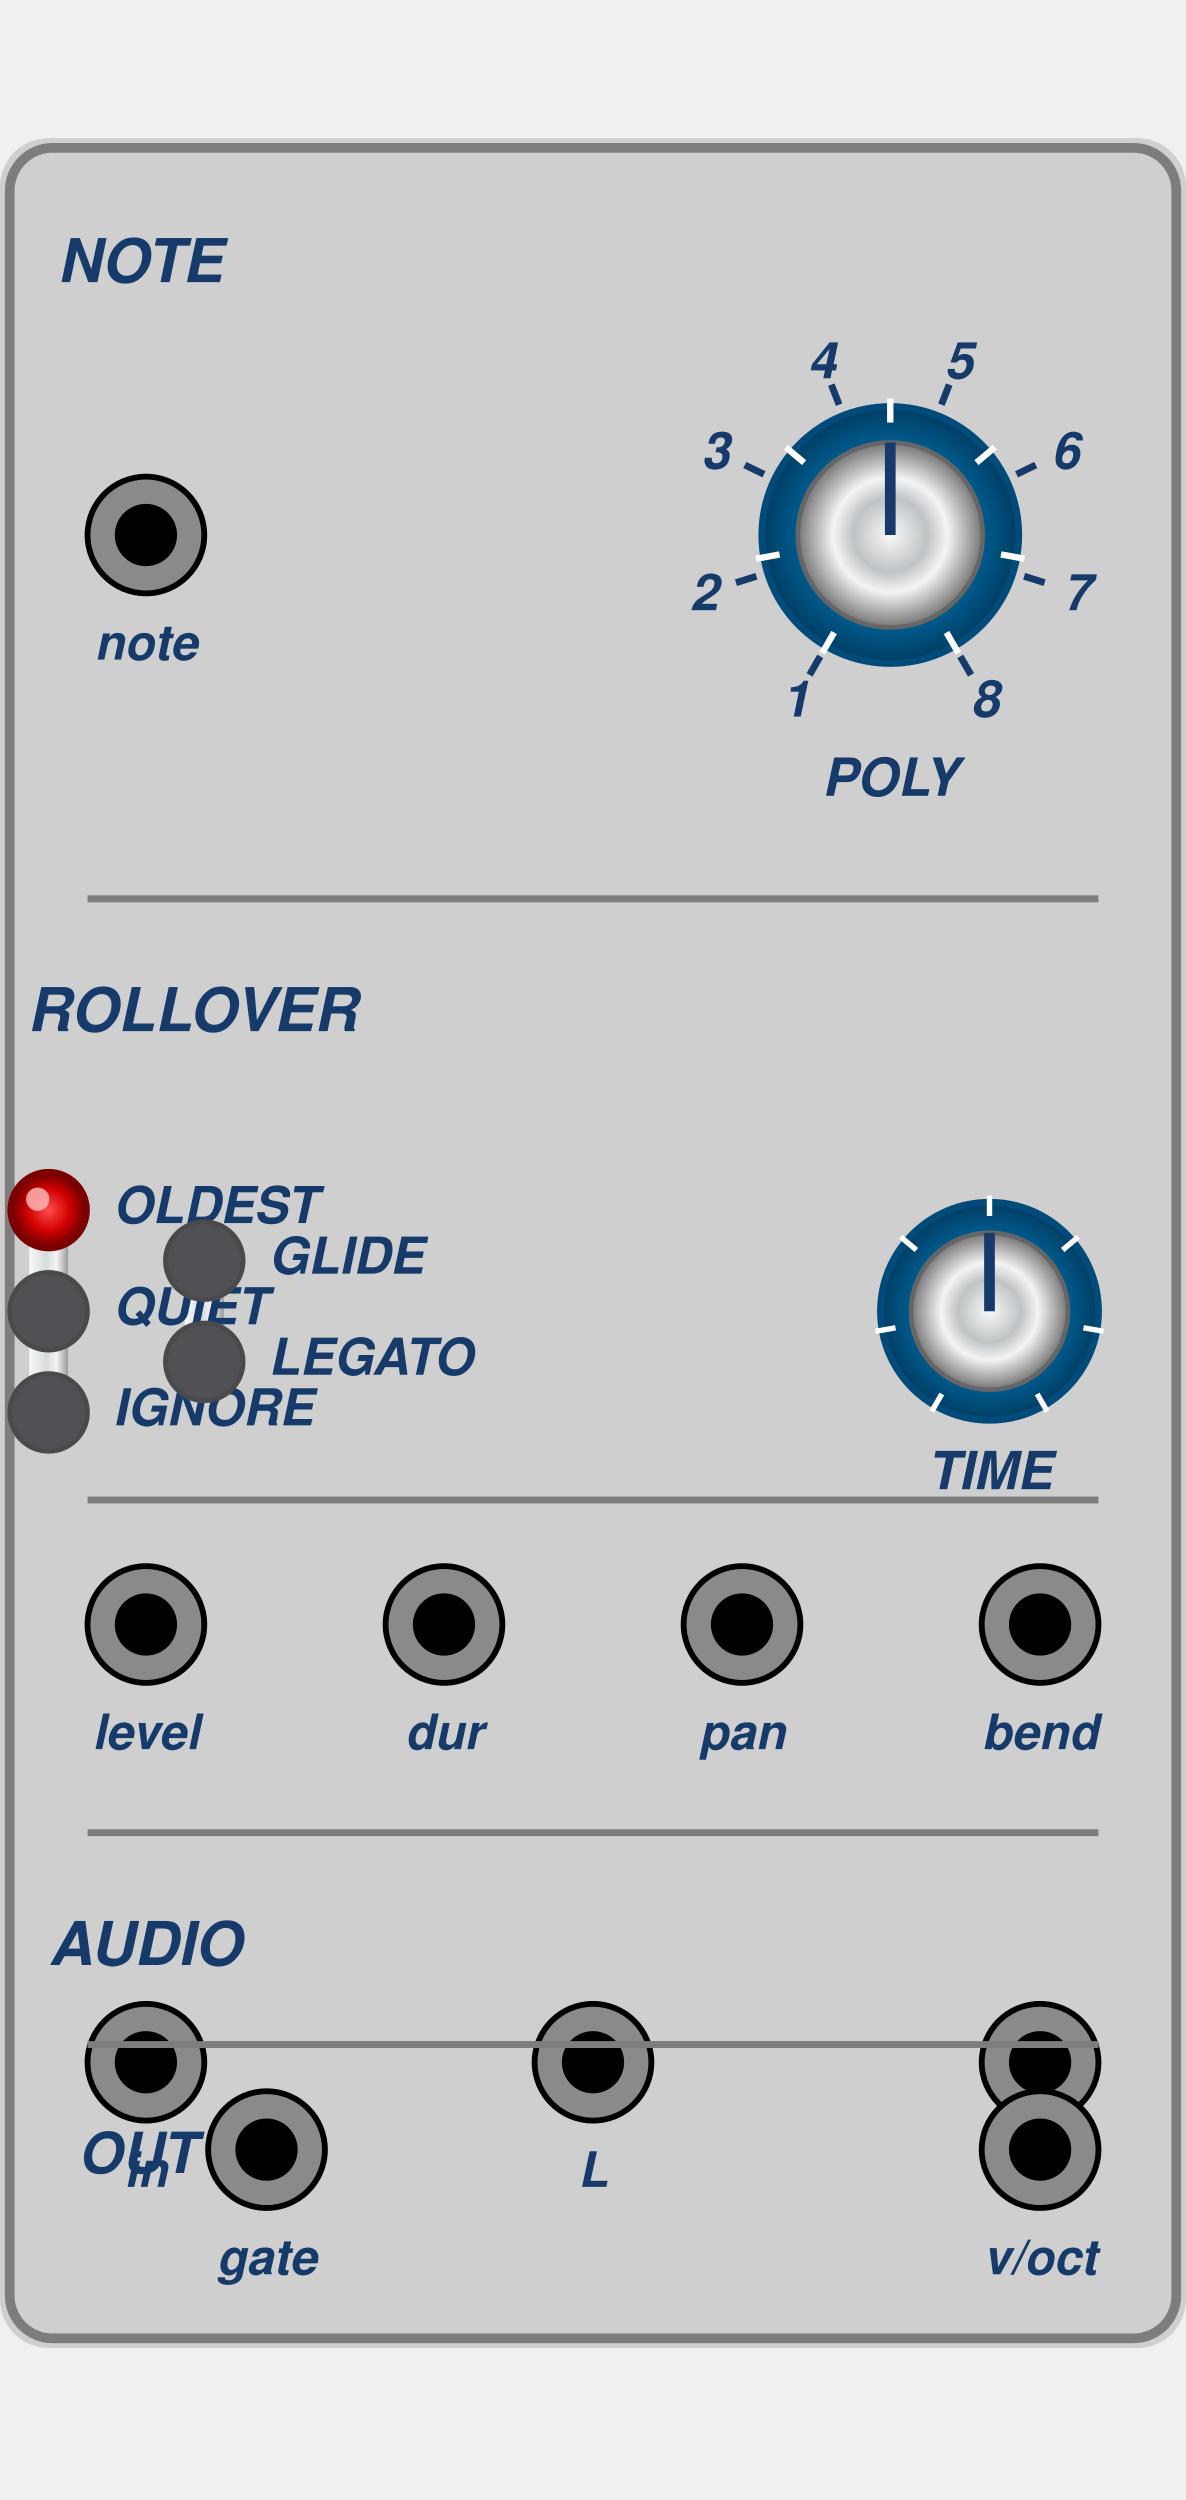
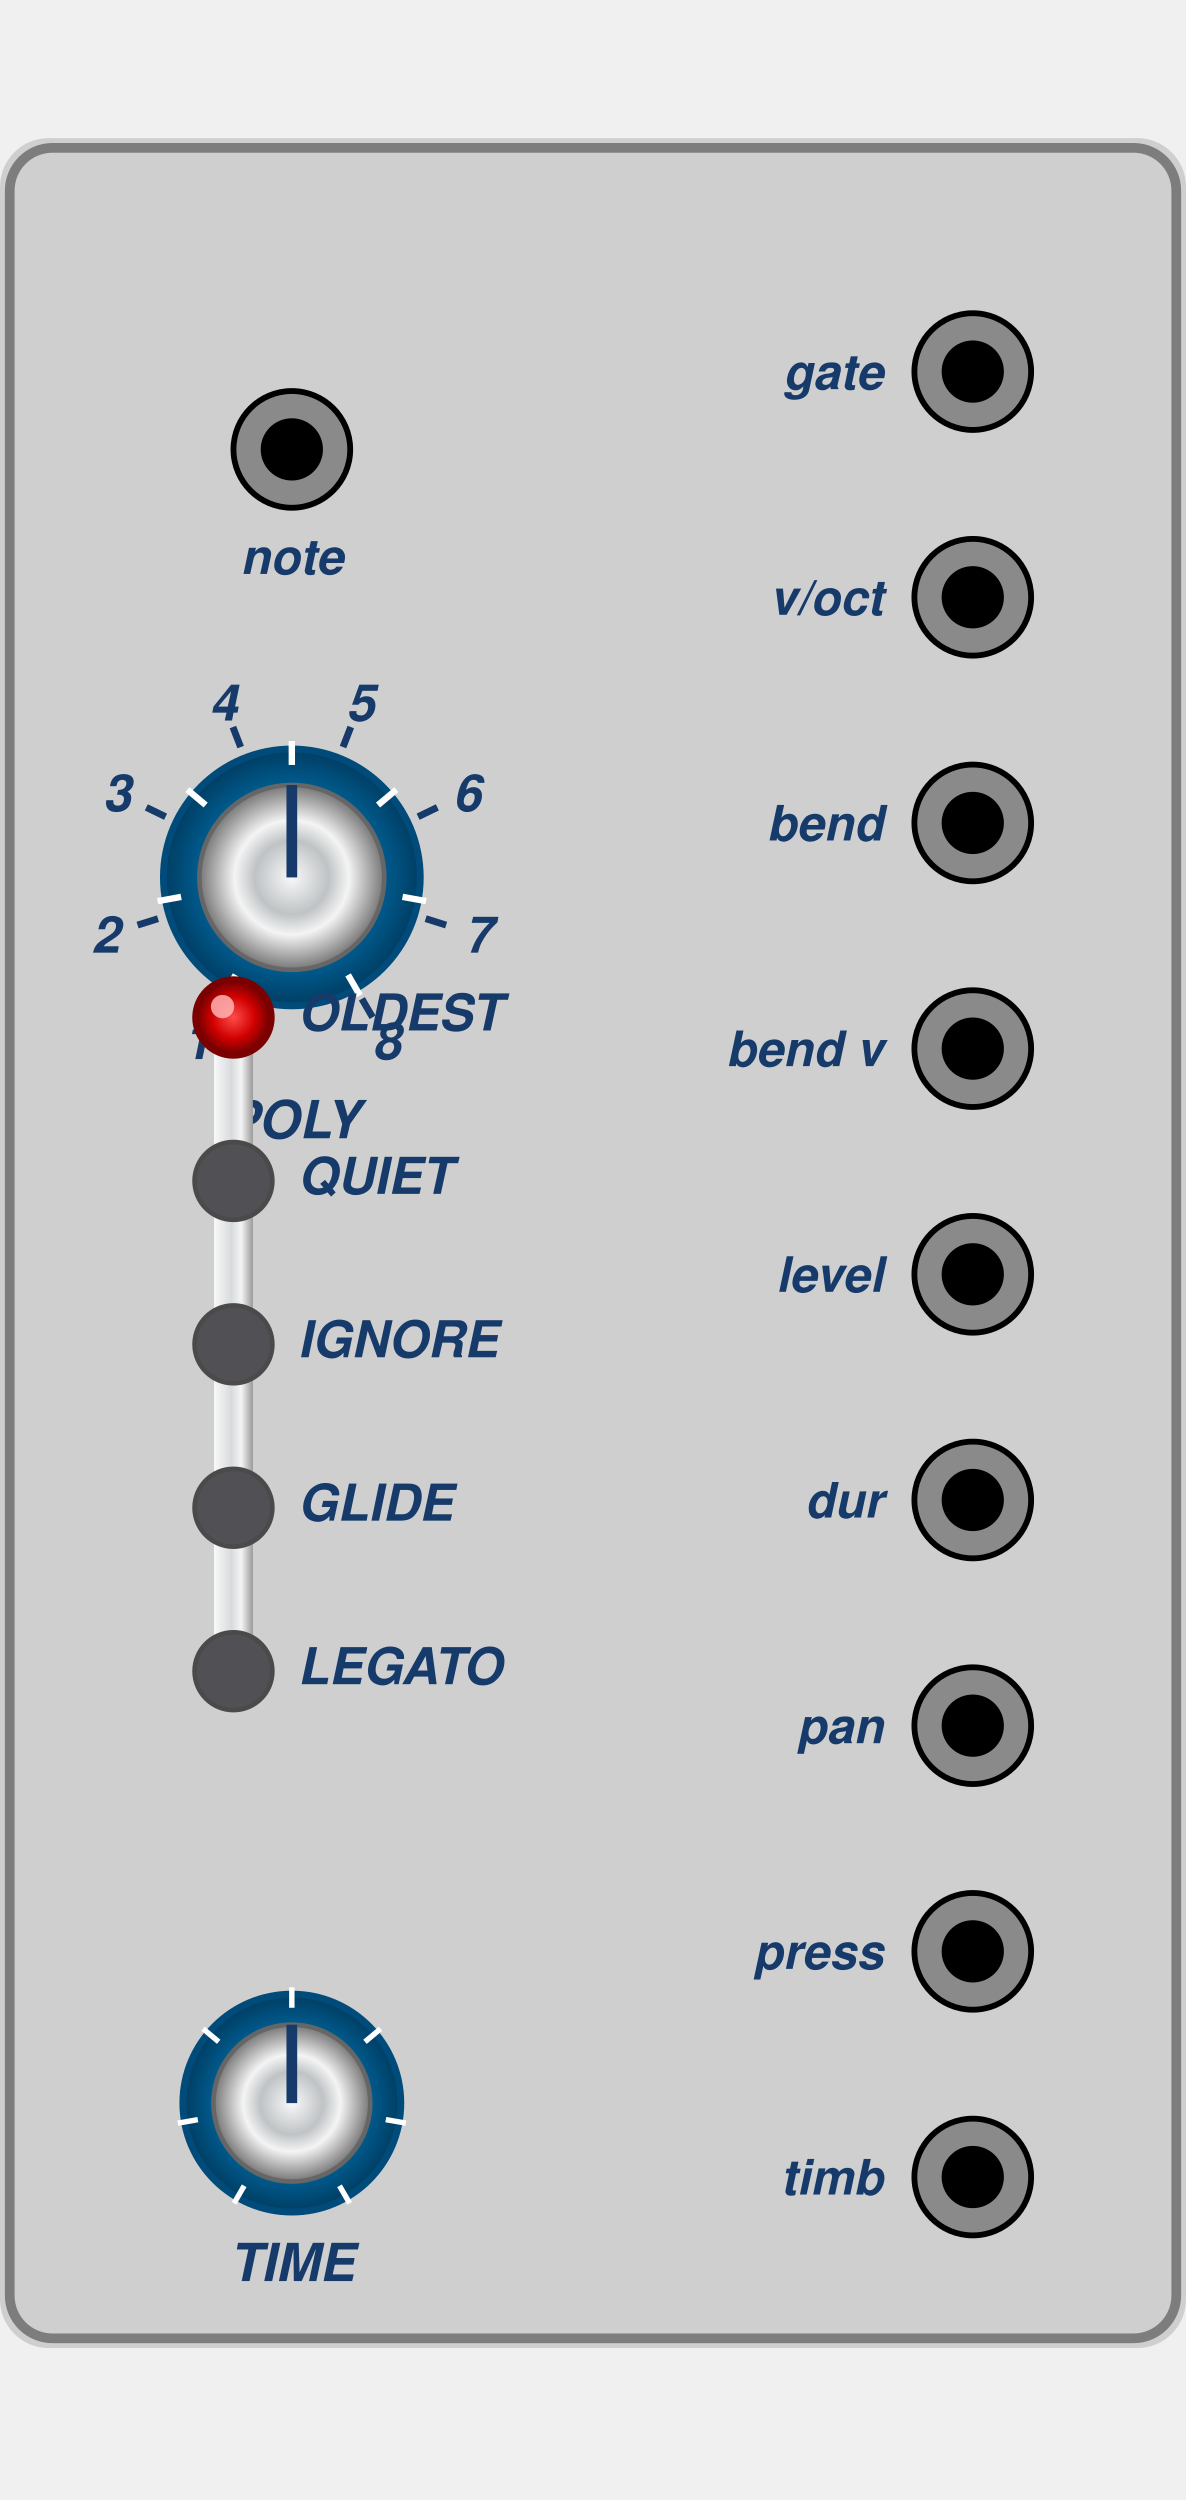
<svg xmlns="http://www.w3.org/2000/svg" width="60.96mm" height="128.5mm" viewBox="3.9 0 60.96 128.5" font-family="Arial Narrow, Helvetica, Arial, sans-serif">
  <defs>
    <linearGradient id="metalStripV" x1="0" y1="0" x2="1" y2="0">
      <stop offset="0" stop-color="#f8f8f8" />
      <stop offset="0.45" stop-color="#d8dbdd" />
      <stop offset="0.7" stop-color="#f4f4f4" />
      <stop offset="1" stop-color="#9a9a9a" />
    </linearGradient>
    <linearGradient id="metalStripH" x1="0" y1="0" x2="0" y2="1">
      <stop offset="0" stop-color="#f8f8f8" />
      <stop offset="0.45" stop-color="#d8dbdd" />
      <stop offset="0.7" stop-color="#f4f4f4" />
      <stop offset="1" stop-color="#9a9a9a" />
    </linearGradient>
    <radialGradient id="metalDisc">
      <stop offset="0" stop-color="#f8f8f8" />
      <stop offset="0.45" stop-color="#d8dbdd" />
      <stop offset="0.7" stop-color="#f4f4f4" />
      <stop offset="1" stop-color="#9a9a9a" />
    </radialGradient>
    <radialGradient id="blueRing">
      <stop offset="0" stop-color="#1688cc" />
      <stop offset="0.55" stop-color="#006da8" />
      <stop offset="1" stop-color="#003d62" />
    </radialGradient>
    <radialGradient id="orangeRing">
      <stop offset="0" stop-color="#f2953a" />
      <stop offset="0.55" stop-color="#d06b00" />
      <stop offset="1" stop-color="#6f3800" />
    </radialGradient>
    <radialGradient id="greenRing">
      <stop offset="0" stop-color="#3ec06a" />
      <stop offset="0.55" stop-color="#149146" />
      <stop offset="1" stop-color="#0a4a24" />
    </radialGradient>
    <radialGradient id="purpleRing">
      <stop offset="0" stop-color="#a07ae0" />
      <stop offset="0.55" stop-color="#7548c0" />
      <stop offset="1" stop-color="#3d2268" />
    </radialGradient>
    <radialGradient id="blueDial">
      <stop offset="0" stop-color="#1d79b7" />
      <stop offset="0.6" stop-color="#00639a" />
      <stop offset="1" stop-color="#00456e" />
    </radialGradient>
    <radialGradient id="knobCap">
      <stop offset="0" stop-color="#f8f8f8" />
      <stop offset="0.4" stop-color="#bfc3c5" />
      <stop offset="0.62" stop-color="#f4f4f4" />
      <stop offset="1" stop-color="#777777" />
    </radialGradient>
    <radialGradient id="redLed">
      <stop offset="0" stop-color="#ff4a4a" />
      <stop offset="0.55" stop-color="#d00000" />
      <stop offset="1" stop-color="#650000" />
    </radialGradient>
    <radialGradient id="greenLed">
      <stop offset="0" stop-color="#5cf07a" />
      <stop offset="0.55" stop-color="#12a531" />
      <stop offset="1" stop-color="#054d15" />
    </radialGradient>
    <radialGradient id="orangeLed">
      <stop offset="0" stop-color="#ffbf5c" />
      <stop offset="0.55" stop-color="#ef7d00" />
      <stop offset="1" stop-color="#7a3a00" />
    </radialGradient>
  </defs>
  <g transform="translate(3.9 7.0994)">
    <rect x="0" y="0" width="60.96" height="113.591" rx="2.5" fill="#cfcfcf" />
    <rect x="0.5" y="0.5" width="59.96" height="112.591" rx="2.2" fill="none" stroke="#7d7d7d" stroke-width="0.5" />
-     <text x="7.188" y="7.4" font-size="3.106" font-weight="700" font-style="italic" fill="#163a69" text-anchor="middle" font-family="Arial Narrow, Helvetica, Arial, sans-serif">NOTE</text>
-     <g data-wcoast-port="noteIn" data-wcoast-cx="7.5" data-wcoast-cy="20.4">
-       <circle cx="7.5" cy="20.4" r="3" fill="#8a8a8a" stroke="#000000" stroke-width="0.3" />
-       <circle cx="7.5" cy="20.4" r="1.6" fill="#000000" />
+     <g data-wcoast-port="noteIn" data-wcoast-cx="15" data-wcoast-cy="16">
+       <circle cx="15" cy="16" r="3" fill="#8a8a8a" stroke="#000000" stroke-width="0.3" />
+       <circle cx="15" cy="16" r="1.6" fill="#000000" />
    </g>
-     <text x="7.5" y="26.804" font-size="2.506" font-weight="700" font-style="italic" fill="#163a69" text-anchor="middle" font-family="Arial Narrow, Helvetica, Arial, sans-serif">note</text>
-     <g data-wcoast-param="poly" data-wcoast-cx="45.76" data-wcoast-cy="20.4" data-wcoast-angle-min="-150" data-wcoast-angle-max="150">
-       <circle cx="45.76" cy="20.4" r="6.6" fill="url(#blueRing)" stroke="#004b7a" stroke-width="0.355" />
-       <circle cx="45.76" cy="20.4" r="4.75" fill="url(#knobCap)" stroke="#666666" stroke-width="0.237" />
-       <line x1="42.16" y1="26.64" x2="41.61" y2="27.59" stroke="#163a69" stroke-width="0.355" />
-       <text x="40.897" y="29.735" font-size="2.606" font-weight="700" font-style="italic" fill="#163a69" text-anchor="middle" font-family="Arial Narrow, Helvetica, Arial, sans-serif">1</text>
-       <line x1="38.88" y1="22.52" x2="37.83" y2="22.85" stroke="#163a69" stroke-width="0.355" />
-       <text x="36.183" y="24.266" font-size="2.606" font-weight="700" font-style="italic" fill="#163a69" text-anchor="middle" font-family="Arial Narrow, Helvetica, Arial, sans-serif">2</text>
-       <line x1="39.27" y1="17.28" x2="38.28" y2="16.80" stroke="#163a69" stroke-width="0.355" />
-       <text x="36.762" y="16.979" font-size="2.606" font-weight="700" font-style="italic" fill="#163a69" text-anchor="middle" font-family="Arial Narrow, Helvetica, Arial, sans-serif">3</text>
-       <line x1="43.13" y1="13.70" x2="42.73" y2="12.67" stroke="#163a69" stroke-width="0.355" />
-       <text x="42.239" y="12.34" font-size="2.606" font-weight="700" font-style="italic" fill="#163a69" text-anchor="middle" font-family="Arial Narrow, Helvetica, Arial, sans-serif">4</text>
-       <line x1="48.39" y1="13.70" x2="48.79" y2="12.67" stroke="#163a69" stroke-width="0.355" />
-       <text x="49.281" y="12.34" font-size="2.606" font-weight="700" font-style="italic" fill="#163a69" text-anchor="middle" font-family="Arial Narrow, Helvetica, Arial, sans-serif">5</text>
-       <line x1="52.25" y1="17.28" x2="53.24" y2="16.80" stroke="#163a69" stroke-width="0.355" />
-       <text x="54.758" y="16.979" font-size="2.606" font-weight="700" font-style="italic" fill="#163a69" text-anchor="middle" font-family="Arial Narrow, Helvetica, Arial, sans-serif">6</text>
-       <line x1="52.64" y1="22.52" x2="53.69" y2="22.85" stroke="#163a69" stroke-width="0.355" />
-       <text x="55.337" y="24.266" font-size="2.606" font-weight="700" font-style="italic" fill="#163a69" text-anchor="middle" font-family="Arial Narrow, Helvetica, Arial, sans-serif">7</text>
-       <line x1="49.36" y1="26.64" x2="49.91" y2="27.59" stroke="#163a69" stroke-width="0.355" />
-       <text x="50.623" y="29.735" font-size="2.606" font-weight="700" font-style="italic" fill="#163a69" text-anchor="middle" font-family="Arial Narrow, Helvetica, Arial, sans-serif">8</text>
+     <text x="15" y="22.404" font-size="2.506" font-weight="700" font-style="italic" fill="#163a69" text-anchor="middle" font-family="Arial Narrow, Helvetica, Arial, sans-serif">note</text>
+     <g data-wcoast-param="poly" data-wcoast-cx="15" data-wcoast-cy="38" data-wcoast-angle-min="-150" data-wcoast-angle-max="150">
+       <circle cx="15" cy="38" r="6.6" fill="url(#blueRing)" stroke="#004b7a" stroke-width="0.355" />
+       <circle cx="15" cy="38" r="4.75" fill="url(#knobCap)" stroke="#666666" stroke-width="0.237" />
+       <line x1="11.40" y1="44.24" x2="10.85" y2="45.19" stroke="#163a69" stroke-width="0.355" />
+       <text x="10.137" y="47.335" font-size="2.606" font-weight="700" font-style="italic" fill="#163a69" text-anchor="middle" font-family="Arial Narrow, Helvetica, Arial, sans-serif">1</text>
+       <line x1="8.12" y1="40.12" x2="7.07" y2="40.45" stroke="#163a69" stroke-width="0.355" />
+       <text x="5.423" y="41.866" font-size="2.606" font-weight="700" font-style="italic" fill="#163a69" text-anchor="middle" font-family="Arial Narrow, Helvetica, Arial, sans-serif">2</text>
+       <line x1="8.51" y1="34.88" x2="7.52" y2="34.40" stroke="#163a69" stroke-width="0.355" />
+       <text x="6.002" y="34.579" font-size="2.606" font-weight="700" font-style="italic" fill="#163a69" text-anchor="middle" font-family="Arial Narrow, Helvetica, Arial, sans-serif">3</text>
+       <line x1="12.37" y1="31.30" x2="11.97" y2="30.27" stroke="#163a69" stroke-width="0.355" />
+       <text x="11.479" y="29.94" font-size="2.606" font-weight="700" font-style="italic" fill="#163a69" text-anchor="middle" font-family="Arial Narrow, Helvetica, Arial, sans-serif">4</text>
+       <line x1="17.63" y1="31.30" x2="18.03" y2="30.27" stroke="#163a69" stroke-width="0.355" />
+       <text x="18.521" y="29.94" font-size="2.606" font-weight="700" font-style="italic" fill="#163a69" text-anchor="middle" font-family="Arial Narrow, Helvetica, Arial, sans-serif">5</text>
+       <line x1="21.49" y1="34.88" x2="22.48" y2="34.40" stroke="#163a69" stroke-width="0.355" />
+       <text x="23.998" y="34.579" font-size="2.606" font-weight="700" font-style="italic" fill="#163a69" text-anchor="middle" font-family="Arial Narrow, Helvetica, Arial, sans-serif">6</text>
+       <line x1="21.88" y1="40.12" x2="22.93" y2="40.45" stroke="#163a69" stroke-width="0.355" />
+       <text x="24.577" y="41.866" font-size="2.606" font-weight="700" font-style="italic" fill="#163a69" text-anchor="middle" font-family="Arial Narrow, Helvetica, Arial, sans-serif">7</text>
+       <line x1="18.60" y1="44.24" x2="19.15" y2="45.19" stroke="#163a69" stroke-width="0.355" />
+       <text x="19.863" y="47.335" font-size="2.606" font-weight="700" font-style="italic" fill="#163a69" text-anchor="middle" font-family="Arial Narrow, Helvetica, Arial, sans-serif">8</text>
      <g data-wcoast-role="indicator">
-         <line x1="42.87" y1="25.41" x2="42.26" y2="26.47" stroke="#ffffff" stroke-width="0.328" />
-         <line x1="40.07" y1="21.40" x2="38.86" y2="21.62" stroke="#ffffff" stroke-width="0.328" />
-         <line x1="41.33" y1="16.68" x2="40.39" y2="15.89" stroke="#ffffff" stroke-width="0.328" />
-         <line x1="45.76" y1="14.62" x2="45.76" y2="13.39" stroke="#ffffff" stroke-width="0.328" />
-         <line x1="50.19" y1="16.68" x2="51.13" y2="15.89" stroke="#ffffff" stroke-width="0.328" />
-         <line x1="51.45" y1="21.40" x2="52.66" y2="21.62" stroke="#ffffff" stroke-width="0.328" />
-         <line x1="48.65" y1="25.41" x2="49.26" y2="26.47" stroke="#ffffff" stroke-width="0.328" />
-         <line x1="45.76" y1="20.4" x2="45.76" y2="15.65" stroke="#163a69" stroke-width="0.55" />
+         <line x1="12.11" y1="43.01" x2="11.50" y2="44.07" stroke="#ffffff" stroke-width="0.328" />
+         <line x1="9.31" y1="39.00" x2="8.10" y2="39.22" stroke="#ffffff" stroke-width="0.328" />
+         <line x1="10.57" y1="34.28" x2="9.63" y2="33.49" stroke="#ffffff" stroke-width="0.328" />
+         <line x1="15.00" y1="32.22" x2="15.00" y2="30.99" stroke="#ffffff" stroke-width="0.328" />
+         <line x1="19.43" y1="34.28" x2="20.37" y2="33.49" stroke="#ffffff" stroke-width="0.328" />
+         <line x1="20.69" y1="39.00" x2="21.90" y2="39.22" stroke="#ffffff" stroke-width="0.328" />
+         <line x1="17.89" y1="43.01" x2="18.50" y2="44.07" stroke="#ffffff" stroke-width="0.328" />
+         <line x1="15" y1="38" x2="15" y2="33.25" stroke="#163a69" stroke-width="0.55" />
      </g>
    </g>
-     <text x="45.76" y="33.804" font-size="2.706" font-weight="700" font-style="italic" fill="#163a69" text-anchor="middle" font-family="Arial Narrow, Helvetica, Arial, sans-serif">POLY</text>
-     <line x1="4.5" y1="39.1" x2="56.46" y2="39.1" stroke="#7d7d7d" stroke-width="0.355" />
-     <text x="9.876" y="45.9" font-size="3.106" font-weight="700" font-style="italic" fill="#163a69" text-anchor="middle" font-family="Arial Narrow, Helvetica, Arial, sans-serif">ROLLOVER</text>
+     <text x="15" y="51.404" font-size="2.706" font-weight="700" font-style="italic" fill="#163a69" text-anchor="middle" font-family="Arial Narrow, Helvetica, Arial, sans-serif">POLY</text>
    <g data-wcoast-param="rollover">
-       <rect x="1.50" y="55.10" width="2.00" height="10.40" fill="url(#metalStripV)" />
-       <rect x="9.50" y="57.70" width="2.00" height="5.20" fill="url(#metalStripV)" />
-       <circle cx="2.5" cy="55.1" r="2" fill="url(#redLed)" stroke="#7c0000" stroke-width="0.237" data-wcoast-role="step-indicator" data-wcoast-step="oldest" />
-       <circle cx="1.94" cy="54.54" r="0.60" fill="#ffb4b4" opacity="0.85" data-wcoast-role="led-gloss" pointer-events="none" />
-       <text x="5.8" y="55.765" font-size="2.606" font-weight="700" font-style="italic" fill="#163a69" text-anchor="start" font-family="Arial Narrow, Helvetica, Arial, sans-serif">OLDEST</text>
-       <circle cx="2.5" cy="60.3" r="2" fill="#505055" stroke="#4a4a4a" stroke-width="0.237" data-wcoast-role="step-indicator" data-wcoast-step="quietest" />
-       <circle cx="1.94" cy="59.74" r="0.60" fill="#ffb4b4" opacity="0" data-wcoast-role="led-gloss" pointer-events="none" />
-       <text x="5.8" y="60.965" font-size="2.606" font-weight="700" font-style="italic" fill="#163a69" text-anchor="start" font-family="Arial Narrow, Helvetica, Arial, sans-serif">QUIET</text>
-       <circle cx="2.5" cy="65.5" r="2" fill="#505055" stroke="#4a4a4a" stroke-width="0.237" data-wcoast-role="step-indicator" data-wcoast-step="ignore" />
-       <circle cx="1.94" cy="64.94" r="0.60" fill="#ffb4b4" opacity="0" data-wcoast-role="led-gloss" pointer-events="none" />
-       <text x="5.8" y="66.165" font-size="2.606" font-weight="700" font-style="italic" fill="#163a69" text-anchor="start" font-family="Arial Narrow, Helvetica, Arial, sans-serif">IGNORE</text>
-       <circle cx="10.5" cy="57.7" r="2" fill="#505055" stroke="#4a4a4a" stroke-width="0.237" data-wcoast-role="step-indicator" data-wcoast-step="glide" />
-       <circle cx="9.94" cy="57.14" r="0.60" fill="#ffb4b4" opacity="0" data-wcoast-role="led-gloss" pointer-events="none" />
-       <text x="13.8" y="58.365" font-size="2.606" font-weight="700" font-style="italic" fill="#163a69" text-anchor="start" font-family="Arial Narrow, Helvetica, Arial, sans-serif">GLIDE</text>
-       <circle cx="10.5" cy="62.9" r="2" fill="#505055" stroke="#4a4a4a" stroke-width="0.237" data-wcoast-role="step-indicator" data-wcoast-step="legato" />
-       <circle cx="9.94" cy="62.34" r="0.60" fill="#ffb4b4" opacity="0" data-wcoast-role="led-gloss" pointer-events="none" />
-       <text x="13.8" y="63.565" font-size="2.606" font-weight="700" font-style="italic" fill="#163a69" text-anchor="start" font-family="Arial Narrow, Helvetica, Arial, sans-serif">LEGATO</text>
+       <rect x="11.00" y="45.20" width="2.00" height="33.60" fill="url(#metalStripV)" />
+       <circle cx="12" cy="45.2" r="2" fill="url(#redLed)" stroke="#7c0000" stroke-width="0.237" data-wcoast-role="step-indicator" data-wcoast-step="oldest" />
+       <circle cx="11.44" cy="44.64" r="0.60" fill="#ffb4b4" opacity="0.85" data-wcoast-role="led-gloss" pointer-events="none" />
+       <text x="15.3" y="45.865" font-size="2.606" font-weight="700" font-style="italic" fill="#163a69" text-anchor="start" font-family="Arial Narrow, Helvetica, Arial, sans-serif">OLDEST</text>
+       <circle cx="12" cy="53.6" r="2" fill="#505055" stroke="#4a4a4a" stroke-width="0.237" data-wcoast-role="step-indicator" data-wcoast-step="quietest" />
+       <circle cx="11.44" cy="53.04" r="0.60" fill="#ffb4b4" opacity="0" data-wcoast-role="led-gloss" pointer-events="none" />
+       <text x="15.3" y="54.265" font-size="2.606" font-weight="700" font-style="italic" fill="#163a69" text-anchor="start" font-family="Arial Narrow, Helvetica, Arial, sans-serif">QUIET</text>
+       <circle cx="12" cy="62" r="2" fill="#505055" stroke="#4a4a4a" stroke-width="0.237" data-wcoast-role="step-indicator" data-wcoast-step="ignore" />
+       <circle cx="11.44" cy="61.44" r="0.60" fill="#ffb4b4" opacity="0" data-wcoast-role="led-gloss" pointer-events="none" />
+       <text x="15.3" y="62.665" font-size="2.606" font-weight="700" font-style="italic" fill="#163a69" text-anchor="start" font-family="Arial Narrow, Helvetica, Arial, sans-serif">IGNORE</text>
+       <circle cx="12" cy="70.4" r="2" fill="#505055" stroke="#4a4a4a" stroke-width="0.237" data-wcoast-role="step-indicator" data-wcoast-step="glide" />
+       <circle cx="11.44" cy="69.84" r="0.60" fill="#ffb4b4" opacity="0" data-wcoast-role="led-gloss" pointer-events="none" />
+       <text x="15.3" y="71.065" font-size="2.606" font-weight="700" font-style="italic" fill="#163a69" text-anchor="start" font-family="Arial Narrow, Helvetica, Arial, sans-serif">GLIDE</text>
+       <circle cx="12" cy="78.8" r="2" fill="#505055" stroke="#4a4a4a" stroke-width="0.237" data-wcoast-role="step-indicator" data-wcoast-step="legato" />
+       <circle cx="11.44" cy="78.24" r="0.60" fill="#ffb4b4" opacity="0" data-wcoast-role="led-gloss" pointer-events="none" />
+       <text x="15.3" y="79.465" font-size="2.606" font-weight="700" font-style="italic" fill="#163a69" text-anchor="start" font-family="Arial Narrow, Helvetica, Arial, sans-serif">LEGATO</text>
    </g>
-     <g data-wcoast-param="time" data-wcoast-cx="50.86" data-wcoast-cy="60.3" data-wcoast-angle-min="-150" data-wcoast-angle-max="150">
-       <circle cx="50.86" cy="60.3" r="5.6" fill="url(#blueRing)" stroke="#004b7a" stroke-width="0.355" />
-       <circle cx="50.86" cy="60.3" r="4.03" fill="url(#knobCap)" stroke="#666666" stroke-width="0.237" />
+     <g data-wcoast-param="time" data-wcoast-cx="15" data-wcoast-cy="101" data-wcoast-angle-min="-150" data-wcoast-angle-max="150">
+       <circle cx="15" cy="101" r="5.6" fill="url(#blueRing)" stroke="#004b7a" stroke-width="0.355" />
+       <circle cx="15" cy="101" r="4.03" fill="url(#knobCap)" stroke="#666666" stroke-width="0.237" />
      <g data-wcoast-role="indicator">
-         <line x1="48.41" y1="64.55" x2="47.89" y2="65.45" stroke="#ffffff" stroke-width="0.278" />
-         <line x1="46.03" y1="61.15" x2="45.00" y2="61.33" stroke="#ffffff" stroke-width="0.278" />
-         <line x1="47.10" y1="57.15" x2="46.30" y2="56.48" stroke="#ffffff" stroke-width="0.278" />
-         <line x1="50.86" y1="55.40" x2="50.86" y2="54.35" stroke="#ffffff" stroke-width="0.278" />
-         <line x1="54.62" y1="57.15" x2="55.42" y2="56.48" stroke="#ffffff" stroke-width="0.278" />
-         <line x1="55.69" y1="61.15" x2="56.72" y2="61.33" stroke="#ffffff" stroke-width="0.278" />
-         <line x1="53.31" y1="64.55" x2="53.83" y2="65.45" stroke="#ffffff" stroke-width="0.278" />
-         <line x1="50.86" y1="60.3" x2="50.86" y2="56.27" stroke="#163a69" stroke-width="0.55" />
+         <line x1="12.55" y1="105.25" x2="12.03" y2="106.15" stroke="#ffffff" stroke-width="0.278" />
+         <line x1="10.17" y1="101.85" x2="9.14" y2="102.03" stroke="#ffffff" stroke-width="0.278" />
+         <line x1="11.24" y1="97.85" x2="10.44" y2="97.18" stroke="#ffffff" stroke-width="0.278" />
+         <line x1="15.00" y1="96.10" x2="15.00" y2="95.05" stroke="#ffffff" stroke-width="0.278" />
+         <line x1="18.76" y1="97.85" x2="19.56" y2="97.18" stroke="#ffffff" stroke-width="0.278" />
+         <line x1="19.83" y1="101.85" x2="20.86" y2="102.03" stroke="#ffffff" stroke-width="0.278" />
+         <line x1="17.45" y1="105.25" x2="17.97" y2="106.15" stroke="#ffffff" stroke-width="0.278" />
+         <line x1="15" y1="101" x2="15" y2="96.97" stroke="#163a69" stroke-width="0.55" />
      </g>
    </g>
-     <text x="50.86" y="69.448" font-size="2.706" font-weight="700" font-style="italic" fill="#163a69" text-anchor="middle" font-family="Arial Narrow, Helvetica, Arial, sans-serif">TIME</text>
-     <line x1="4.5" y1="70" x2="56.46" y2="70" stroke="#7d7d7d" stroke-width="0.355" />
-     <g data-wcoast-port="levelOut" data-wcoast-cx="7.5" data-wcoast-cy="76.4">
-       <circle cx="7.5" cy="76.4" r="3" fill="#8a8a8a" stroke="#000000" stroke-width="0.3" />
-       <circle cx="7.5" cy="76.4" r="1.6" fill="#000000" />
+     <text x="15" y="110.148" font-size="2.706" font-weight="700" font-style="italic" fill="#163a69" text-anchor="middle" font-family="Arial Narrow, Helvetica, Arial, sans-serif">TIME</text>
+     <g data-wcoast-port="gateOut" data-wcoast-cx="50" data-wcoast-cy="12">
+       <circle cx="50" cy="12" r="3" fill="#8a8a8a" stroke="#000000" stroke-width="0.3" />
+       <circle cx="50" cy="12" r="1.6" fill="#000000" />
    </g>
-     <text x="7.5" y="82.804" font-size="2.506" font-weight="700" font-style="italic" fill="#163a69" text-anchor="middle" font-family="Arial Narrow, Helvetica, Arial, sans-serif">level</text>
-     <g data-wcoast-port="durOut" data-wcoast-cx="22.82" data-wcoast-cy="76.4">
-       <circle cx="22.82" cy="76.4" r="3" fill="#8a8a8a" stroke="#000000" stroke-width="0.3" />
-       <circle cx="22.82" cy="76.4" r="1.6" fill="#000000" />
+     <text x="45.4" y="12.902" font-size="2.506" font-weight="700" font-style="italic" fill="#163a69" text-anchor="end" font-family="Arial Narrow, Helvetica, Arial, sans-serif">gate</text>
+     <g data-wcoast-port="pitchOut" data-wcoast-cx="50" data-wcoast-cy="23.6">
+       <circle cx="50" cy="23.6" r="3" fill="#8a8a8a" stroke="#000000" stroke-width="0.3" />
+       <circle cx="50" cy="23.6" r="1.6" fill="#000000" />
    </g>
-     <text x="22.82" y="82.804" font-size="2.506" font-weight="700" font-style="italic" fill="#163a69" text-anchor="middle" font-family="Arial Narrow, Helvetica, Arial, sans-serif">dur</text>
-     <g data-wcoast-port="panOut" data-wcoast-cx="38.14" data-wcoast-cy="76.4">
-       <circle cx="38.14" cy="76.4" r="3" fill="#8a8a8a" stroke="#000000" stroke-width="0.3" />
-       <circle cx="38.14" cy="76.4" r="1.6" fill="#000000" />
+     <text x="45.4" y="24.502" font-size="2.506" font-weight="700" font-style="italic" fill="#163a69" text-anchor="end" font-family="Arial Narrow, Helvetica, Arial, sans-serif">v/oct</text>
+     <g data-wcoast-port="bendOut" data-wcoast-cx="50" data-wcoast-cy="35.2">
+       <circle cx="50" cy="35.2" r="3" fill="#8a8a8a" stroke="#000000" stroke-width="0.3" />
+       <circle cx="50" cy="35.2" r="1.6" fill="#000000" />
    </g>
-     <text x="38.14" y="82.804" font-size="2.506" font-weight="700" font-style="italic" fill="#163a69" text-anchor="middle" font-family="Arial Narrow, Helvetica, Arial, sans-serif">pan</text>
-     <g data-wcoast-port="bendOut" data-wcoast-cx="53.46" data-wcoast-cy="76.4">
-       <circle cx="53.46" cy="76.4" r="3" fill="#8a8a8a" stroke="#000000" stroke-width="0.3" />
-       <circle cx="53.46" cy="76.4" r="1.6" fill="#000000" />
+     <text x="45.4" y="36.102" font-size="2.506" font-weight="700" font-style="italic" fill="#163a69" text-anchor="end" font-family="Arial Narrow, Helvetica, Arial, sans-serif">bend</text>
+     <g data-wcoast-port="bendVOut" data-wcoast-cx="50" data-wcoast-cy="46.8">
+       <circle cx="50" cy="46.8" r="3" fill="#8a8a8a" stroke="#000000" stroke-width="0.3" />
+       <circle cx="50" cy="46.8" r="1.6" fill="#000000" />
    </g>
-     <text x="53.46" y="82.804" font-size="2.506" font-weight="700" font-style="italic" fill="#163a69" text-anchor="middle" font-family="Arial Narrow, Helvetica, Arial, sans-serif">bend</text>
-     <line x1="4.5" y1="87.1" x2="56.46" y2="87.1" stroke="#7d7d7d" stroke-width="0.355" />
-     <text x="7.452" y="93.9" font-size="3.106" font-weight="700" font-style="italic" fill="#163a69" text-anchor="middle" font-family="Arial Narrow, Helvetica, Arial, sans-serif">AUDIO</text>
-     <g data-wcoast-port="audioIn" data-wcoast-cx="7.5" data-wcoast-cy="98.9">
-       <circle cx="7.5" cy="98.9" r="3" fill="#8a8a8a" stroke="#000000" stroke-width="0.3" />
-       <circle cx="7.5" cy="98.9" r="1.6" fill="#000000" />
+     <text x="45.4" y="47.702" font-size="2.506" font-weight="700" font-style="italic" fill="#163a69" text-anchor="end" font-family="Arial Narrow, Helvetica, Arial, sans-serif">bend v</text>
+     <g data-wcoast-port="levelOut" data-wcoast-cx="50" data-wcoast-cy="58.4">
+       <circle cx="50" cy="58.4" r="3" fill="#8a8a8a" stroke="#000000" stroke-width="0.3" />
+       <circle cx="50" cy="58.4" r="1.6" fill="#000000" />
    </g>
-     <text x="7.5" y="105.304" font-size="2.506" font-weight="700" font-style="italic" fill="#163a69" text-anchor="middle" font-family="Arial Narrow, Helvetica, Arial, sans-serif">in</text>
-     <g data-wcoast-port="audioL" data-wcoast-cx="30.48" data-wcoast-cy="98.9">
-       <circle cx="30.48" cy="98.9" r="3" fill="#8a8a8a" stroke="#000000" stroke-width="0.3" />
-       <circle cx="30.48" cy="98.9" r="1.6" fill="#000000" />
+     <text x="45.4" y="59.302" font-size="2.506" font-weight="700" font-style="italic" fill="#163a69" text-anchor="end" font-family="Arial Narrow, Helvetica, Arial, sans-serif">level</text>
+     <g data-wcoast-port="durOut" data-wcoast-cx="50" data-wcoast-cy="70">
+       <circle cx="50" cy="70" r="3" fill="#8a8a8a" stroke="#000000" stroke-width="0.3" />
+       <circle cx="50" cy="70" r="1.6" fill="#000000" />
    </g>
-     <text x="30.48" y="105.304" font-size="2.506" font-weight="700" font-style="italic" fill="#163a69" text-anchor="middle" font-family="Arial Narrow, Helvetica, Arial, sans-serif">L</text>
-     <g data-wcoast-port="audioR" data-wcoast-cx="53.46" data-wcoast-cy="98.9">
-       <circle cx="53.46" cy="98.9" r="3" fill="#8a8a8a" stroke="#000000" stroke-width="0.3" />
-       <circle cx="53.46" cy="98.9" r="1.6" fill="#000000" />
+     <text x="45.4" y="70.902" font-size="2.506" font-weight="700" font-style="italic" fill="#163a69" text-anchor="end" font-family="Arial Narrow, Helvetica, Arial, sans-serif">dur</text>
+     <g data-wcoast-port="panOut" data-wcoast-cx="50" data-wcoast-cy="81.6">
+       <circle cx="50" cy="81.6" r="3" fill="#8a8a8a" stroke="#000000" stroke-width="0.3" />
+       <circle cx="50" cy="81.6" r="1.6" fill="#000000" />
    </g>
-     <text x="53.46" y="105.304" font-size="2.506" font-weight="700" font-style="italic" fill="#163a69" text-anchor="middle" font-family="Arial Narrow, Helvetica, Arial, sans-serif">R</text>
-     <line x1="4.5" y1="97.99" x2="56.46" y2="97.99" stroke="#7d7d7d" stroke-width="0.355" />
-     <text x="4" y="104.59" font-size="2.906" font-weight="700" font-style="italic" fill="#163a69" text-anchor="start" font-family="Arial Narrow, Helvetica, Arial, sans-serif">OUT</text>
-     <g data-wcoast-port="gateOut" data-wcoast-cx="13.7" data-wcoast-cy="103.3912">
-       <circle cx="13.7" cy="103.391" r="3" fill="#8a8a8a" stroke="#000000" stroke-width="0.3" />
-       <circle cx="13.7" cy="103.391" r="1.6" fill="#000000" />
+     <text x="45.4" y="82.502" font-size="2.506" font-weight="700" font-style="italic" fill="#163a69" text-anchor="end" font-family="Arial Narrow, Helvetica, Arial, sans-serif">pan</text>
+     <g data-wcoast-port="pressureOut" data-wcoast-cx="50" data-wcoast-cy="93.2">
+       <circle cx="50" cy="93.2" r="3" fill="#8a8a8a" stroke="#000000" stroke-width="0.3" />
+       <circle cx="50" cy="93.2" r="1.6" fill="#000000" />
    </g>
-     <text x="13.7" y="109.796" font-size="2.506" font-weight="700" font-style="italic" fill="#163a69" text-anchor="middle" font-family="Arial Narrow, Helvetica, Arial, sans-serif">gate</text>
-     <g data-wcoast-port="pitchOut" data-wcoast-cx="53.46" data-wcoast-cy="103.3912">
-       <circle cx="53.46" cy="103.391" r="3" fill="#8a8a8a" stroke="#000000" stroke-width="0.3" />
-       <circle cx="53.46" cy="103.391" r="1.6" fill="#000000" />
+     <text x="45.4" y="94.102" font-size="2.506" font-weight="700" font-style="italic" fill="#163a69" text-anchor="end" font-family="Arial Narrow, Helvetica, Arial, sans-serif">press</text>
+     <g data-wcoast-port="timbreOut" data-wcoast-cx="50" data-wcoast-cy="104.8">
+       <circle cx="50" cy="104.8" r="3" fill="#8a8a8a" stroke="#000000" stroke-width="0.3" />
+       <circle cx="50" cy="104.8" r="1.6" fill="#000000" />
    </g>
-     <text x="53.46" y="109.796" font-size="2.506" font-weight="700" font-style="italic" fill="#163a69" text-anchor="middle" font-family="Arial Narrow, Helvetica, Arial, sans-serif">v/oct</text>
+     <text x="45.4" y="105.702" font-size="2.506" font-weight="700" font-style="italic" fill="#163a69" text-anchor="end" font-family="Arial Narrow, Helvetica, Arial, sans-serif">timb</text>
  </g>
</svg>
